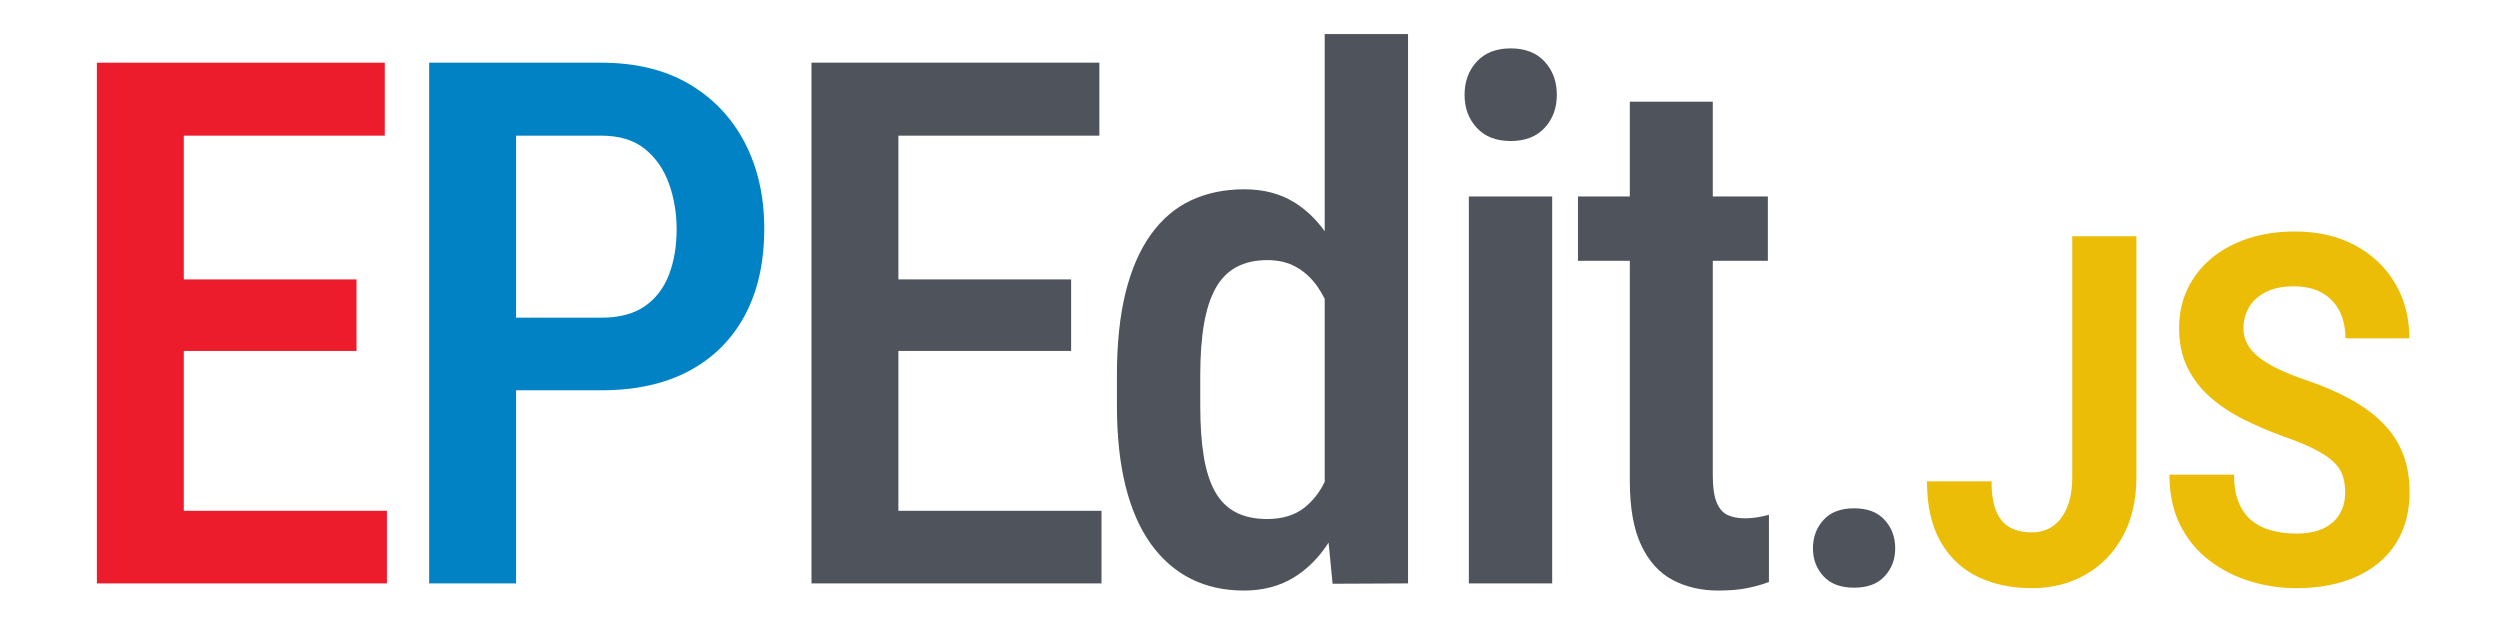
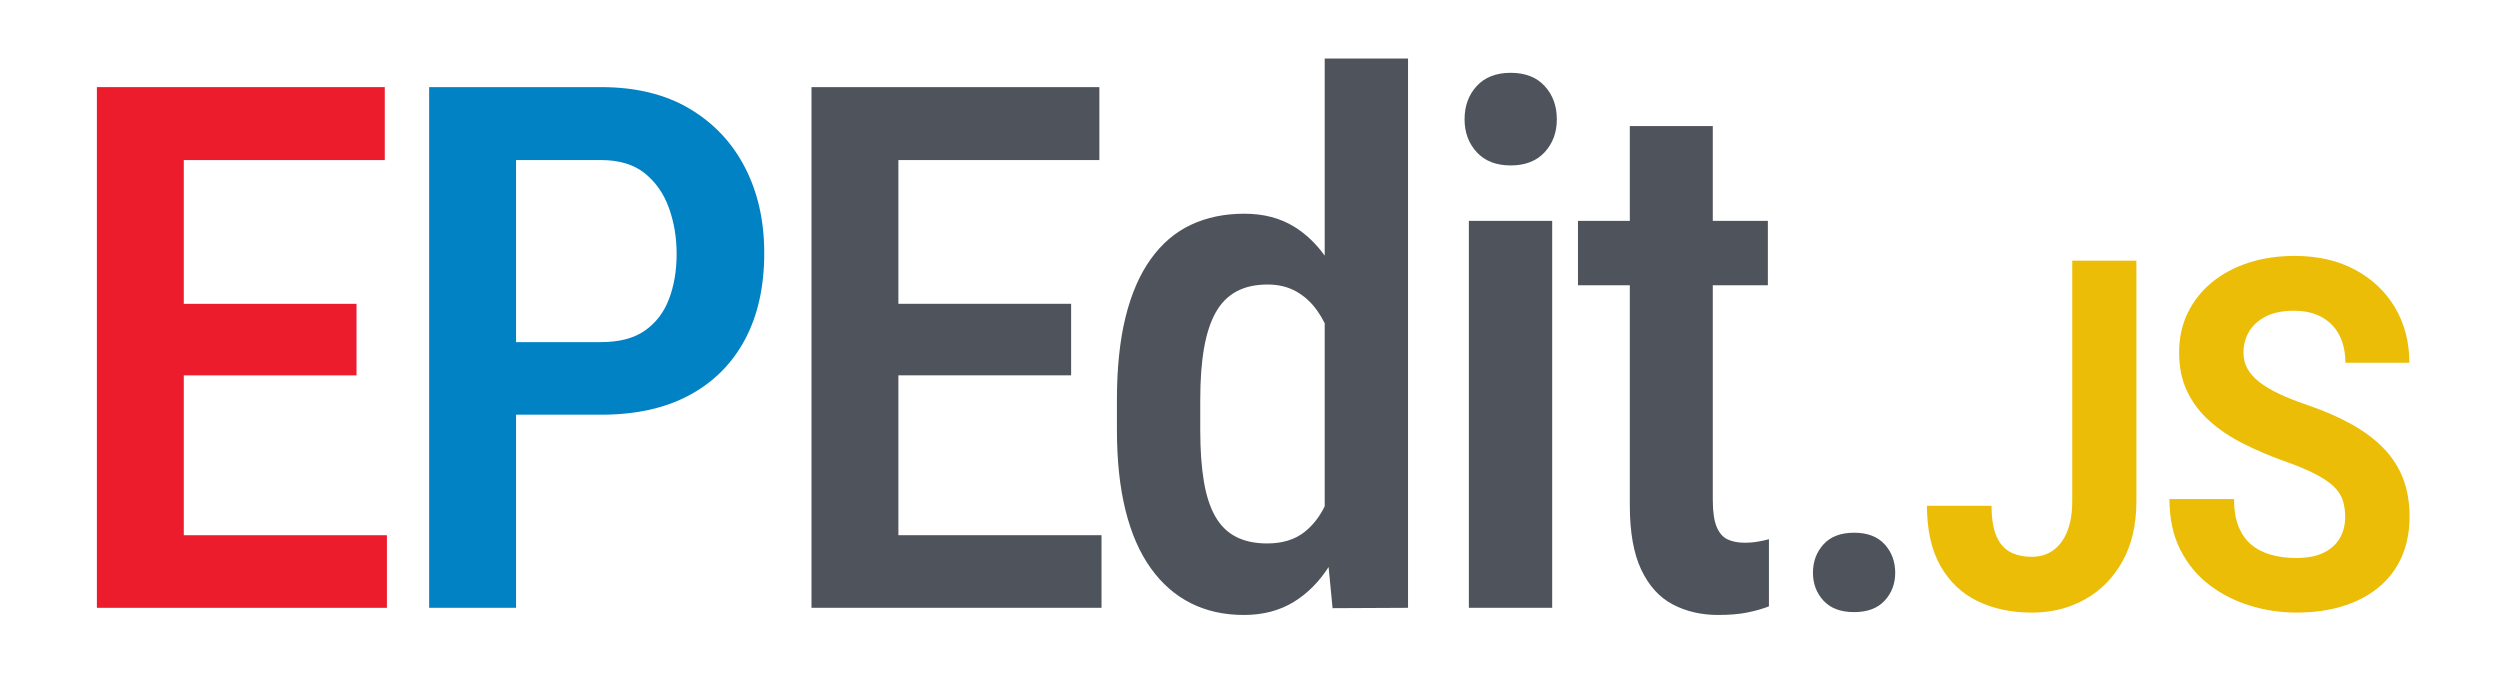
- <svg xmlns="http://www.w3.org/2000/svg" width="100%" height="100%" viewBox="0 0 1024 256" version="1.1" xml:space="preserve" style="fill-rule:evenodd;clip-rule:evenodd;stroke-linejoin:round;stroke-miterlimit:2;">
+ <svg xmlns="http://www.w3.org/2000/svg" width="1024px" height="276px" version="1.1" xml:space="preserve" style="fill-rule:evenodd;clip-rule:evenodd;stroke-linejoin:round;stroke-miterlimit:2;">
  <g id="V4">
    <g>
-       <path d="M158.483,238.962L39.684,238.962L39.684,25.681L157.604,25.681L157.604,55.563L75.28,55.563L75.28,114.45L146.032,114.45L146.032,143.747L75.28,143.747L75.28,209.226L158.483,209.226L158.483,238.962Z" style="fill:#ed1c2d;" />
-       <path d="M211.376,159.86L211.376,238.962L175.78,238.962L175.78,25.681L246.239,25.681C260.399,25.681 272.435,28.61 282.347,34.47C292.26,40.329 299.852,48.361 305.126,58.566C310.399,68.771 313.036,80.466 313.036,93.649C313.036,107.419 310.399,119.235 305.126,129.099C299.852,138.962 292.26,146.555 282.347,151.877C272.435,157.199 260.399,159.86 246.239,159.86L211.376,159.86ZM211.376,130.124L246.239,130.124C253.661,130.124 259.618,128.562 264.11,125.437C268.602,122.312 271.898,118.015 273.998,112.546C276.097,107.077 277.147,100.876 277.147,93.942C277.147,87.302 276.097,81.052 273.998,75.192C271.898,69.333 268.602,64.597 264.11,60.983C259.618,57.37 253.661,55.563 246.239,55.563L211.376,55.563L211.376,130.124Z" style="fill:#0082c4;" />
-       <path d="M451.182,238.962L332.384,238.962L332.384,25.681L450.303,25.681L450.303,55.563L367.979,55.563L367.979,114.45L438.731,114.45L438.731,143.747L367.979,143.747L367.979,209.226L451.182,209.226L451.182,238.962ZM544.19,222.26C540.272,228.354 535.519,233.116 529.929,236.545C524.119,240.109 517.307,241.892 509.495,241.892C501.389,241.892 494.138,240.28 487.742,237.058C481.345,233.835 475.877,229.05 471.336,222.702C466.795,216.354 463.352,208.469 461.009,199.045C458.665,189.621 457.493,178.659 457.493,166.159L457.493,153.708C457.493,140.72 458.665,129.465 461.009,119.943C463.352,110.422 466.795,102.487 471.336,96.14C475.877,89.792 481.37,85.104 487.815,82.077C494.26,79.05 501.536,77.536 509.641,77.536C517.552,77.536 524.387,79.318 530.149,82.883C534.896,85.82 539.047,89.767 542.6,94.726L542.6,13.962L576.731,13.962L576.731,238.962L545.823,239.108L544.19,222.26ZM542.6,122.413C541.677,120.556 540.651,118.83 539.524,117.233C537.18,113.913 534.324,111.301 530.955,109.396C527.586,107.492 523.655,106.54 519.163,106.54C514.182,106.54 509.934,107.492 506.419,109.396C502.903,111.301 500.071,114.182 497.923,118.039C495.774,121.896 494.187,126.779 493.162,132.688C492.136,138.596 491.624,145.603 491.624,153.708L491.624,166.159C491.624,174.265 492.112,181.247 493.089,187.106C494.065,192.966 495.628,197.775 497.776,201.535C499.925,205.295 502.757,208.078 506.272,209.885C509.788,211.691 514.036,212.595 519.016,212.595C525.266,212.595 530.369,211.032 534.324,207.907C537.737,205.21 540.496,201.695 542.6,197.361L542.6,122.413ZM635.776,80.466L635.776,238.962L601.645,238.962L601.645,80.466L635.776,80.466ZM599.887,38.864C599.887,33.396 601.548,28.854 604.868,25.241C608.188,21.628 612.827,19.821 618.784,19.821C624.741,19.821 629.38,21.628 632.7,25.241C636.02,28.854 637.68,33.396 637.68,38.864C637.68,44.235 636.02,48.728 632.7,52.341C629.38,55.954 624.741,57.761 618.784,57.761C612.827,57.761 608.188,55.954 604.868,52.341C601.548,48.728 599.887,44.235 599.887,38.864ZM667.575,106.833L646.335,106.833L646.335,80.466L667.575,80.466L667.575,41.647L701.559,41.647L701.559,80.466L724.118,80.466L724.118,106.833L701.559,106.833L701.559,194.724C701.559,199.606 702.096,203.317 703.171,205.856C704.245,208.396 705.759,210.104 707.712,210.983C709.665,211.862 711.96,212.302 714.596,212.302C716.55,212.302 718.478,212.131 720.383,211.789C722.287,211.447 723.678,211.13 724.557,210.837L724.557,238.376C722.018,239.353 719.089,240.183 715.768,240.866C712.448,241.55 708.444,241.892 703.757,241.892C696.823,241.892 690.622,240.451 685.153,237.57C679.684,234.689 675.387,229.953 672.262,223.361C669.137,216.77 667.575,208.005 667.575,197.067L667.575,106.833ZM742.587,224.606C742.587,220.017 744.027,216.135 746.908,212.961C749.789,209.787 753.964,208.2 759.432,208.2C764.901,208.2 769.076,209.787 771.957,212.961C774.838,216.135 776.278,220.017 776.278,224.606C776.278,229.099 774.838,232.907 771.957,236.032C769.076,239.157 764.901,240.72 759.432,240.72C753.964,240.72 749.789,239.157 746.908,236.032C744.027,232.907 742.587,229.099 742.587,224.606Z" style="fill:#4f535b;" />
-       <path d="M848.788,195.31L848.788,96.774L875.067,96.774L875.067,195.31C875.067,204.815 873.192,212.969 869.442,219.772C865.692,226.576 860.58,231.8 854.105,235.446C847.631,239.092 840.35,240.915 832.264,240.915C823.885,240.915 816.473,239.353 810.028,236.228C803.583,233.103 798.514,228.301 794.823,221.823C791.132,215.345 789.286,207.126 789.286,197.165L815.741,197.165C815.741,202.373 816.4,206.507 817.718,209.567C819.037,212.627 820.927,214.808 823.387,216.11C825.848,217.412 828.807,218.063 832.264,218.063C835.604,218.063 838.505,217.185 840.966,215.427C843.427,213.669 845.345,211.097 846.722,207.712C848.099,204.326 848.788,200.192 848.788,195.31ZM960.588,201.755C960.588,199.216 960.251,196.921 959.577,194.87C958.904,192.819 957.659,190.931 955.842,189.206C954.026,187.481 951.477,185.772 948.196,184.079C944.914,182.386 940.666,180.629 935.452,178.806C929.651,176.722 924.158,174.379 918.972,171.774C913.786,169.17 909.216,166.127 905.261,162.644C901.306,159.16 898.201,155.108 895.945,150.485C893.689,145.863 892.561,140.492 892.561,134.372C892.561,128.448 893.733,123.06 896.077,118.21C898.42,113.36 901.702,109.193 905.92,105.71C910.139,102.227 915.134,99.541 920.906,97.653C926.677,95.765 933.02,94.821 939.934,94.821C949.368,94.821 957.6,96.709 964.631,100.485C971.662,104.261 977.126,109.437 981.023,116.013C984.919,122.588 986.868,130.108 986.868,138.571L960.676,138.571C960.676,134.405 959.9,130.743 958.347,127.585C956.794,124.427 954.451,121.921 951.316,120.065C948.181,118.21 944.241,117.282 939.494,117.282C934.924,117.282 931.116,118.063 928.069,119.626C925.022,121.188 922.737,123.256 921.213,125.827C919.69,128.399 918.928,131.28 918.928,134.47C918.928,136.879 919.47,139.06 920.554,141.013C921.638,142.966 923.264,144.789 925.432,146.481C927.6,148.174 930.266,149.769 933.43,151.267C936.594,152.764 940.256,154.229 944.416,155.661C951.389,158.005 957.527,160.642 962.829,163.571C968.132,166.501 972.571,169.789 976.145,173.435C979.719,177.08 982.414,181.215 984.231,185.837C986.047,190.459 986.955,195.7 986.955,201.56C986.955,207.744 985.871,213.278 983.703,218.161C981.535,223.044 978.401,227.178 974.299,230.563C970.198,233.949 965.305,236.521 959.621,238.278C953.938,240.036 947.58,240.915 940.549,240.915C934.221,240.915 927.981,239.987 921.828,238.132C915.676,236.276 910.095,233.461 905.085,229.685C900.076,225.909 896.077,221.091 893.088,215.231C890.1,209.372 888.606,202.438 888.606,194.431L915.061,194.431C915.061,198.858 915.676,202.601 916.907,205.661C918.137,208.721 919.88,211.195 922.136,213.083C924.392,214.971 927.087,216.354 930.222,217.233C933.357,218.112 936.799,218.552 940.549,218.552C945.119,218.552 948.884,217.819 951.843,216.354C954.802,214.89 956.999,212.888 958.435,210.349C959.87,207.81 960.588,204.945 960.588,201.755Z" style="fill:#ebbd06;" />
+       <path d="M158.483,248.962L39.684,248.962L39.684,35.681L157.604,35.681L157.604,65.563L75.28,65.563L75.28,124.45L146.032,124.45L146.032,153.747L75.28,153.747L75.28,219.226L158.483,219.226L158.483,248.962Z" style="fill:#ed1c2d;" />
+       <path d="M211.376,169.86L211.376,248.962L175.78,248.962L175.78,35.681L246.239,35.681C260.399,35.681 272.435,38.61 282.347,44.47C292.26,50.329 299.852,58.361 305.126,68.566C310.399,78.771 313.036,90.466 313.036,103.649C313.036,117.419 310.399,129.235 305.126,139.099C299.852,148.962 292.26,156.555 282.347,161.877C272.435,167.199 260.399,169.86 246.239,169.86L211.376,169.86ZM211.376,140.124L246.239,140.124C253.661,140.124 259.618,138.562 264.11,135.437C268.602,132.312 271.898,128.015 273.998,122.546C276.097,117.077 277.147,110.876 277.147,103.942C277.147,97.302 276.097,91.052 273.998,85.192C271.898,79.333 268.602,74.597 264.11,70.983C259.618,67.37 253.661,65.563 246.239,65.563L211.376,65.563L211.376,140.124Z" style="fill:#0082c4;" />
+       <path d="M451.182,248.962L332.384,248.962L332.384,35.681L450.303,35.681L450.303,65.563L367.979,65.563L367.979,124.45L438.731,124.45L438.731,153.747L367.979,153.747L367.979,219.226L451.182,219.226L451.182,248.962ZM544.19,232.26C540.272,238.354 535.519,243.116 529.929,246.545C524.119,250.109 517.307,251.892 509.495,251.892C501.389,251.892 494.138,250.28 487.742,247.058C481.345,243.835 475.877,239.05 471.336,232.702C466.795,226.354 463.352,218.469 461.009,209.045C458.665,199.621 457.493,188.659 457.493,176.159L457.493,163.708C457.493,150.72 458.665,139.465 461.009,129.943C463.352,120.422 466.795,112.487 471.336,106.14C475.877,99.792 481.37,95.104 487.815,92.077C494.26,89.05 501.536,87.536 509.641,87.536C517.552,87.536 524.387,89.318 530.149,92.883C534.896,95.82 539.047,99.767 542.6,104.726L542.6,23.962L576.731,23.962L576.731,248.962L545.823,249.108L544.19,232.26ZM542.6,132.413C541.677,130.556 540.651,128.83 539.524,127.233C537.18,123.913 534.324,121.301 530.955,119.396C527.586,117.492 523.655,116.54 519.163,116.54C514.182,116.54 509.934,117.492 506.419,119.396C502.903,121.301 500.071,124.182 497.923,128.039C495.774,131.896 494.187,136.779 493.162,142.688C492.136,148.596 491.624,155.603 491.624,163.708L491.624,176.159C491.624,184.265 492.112,191.247 493.089,197.106C494.065,202.966 495.628,207.775 497.776,211.535C499.925,215.295 502.757,218.078 506.272,219.885C509.788,221.691 514.036,222.595 519.016,222.595C525.266,222.595 530.369,221.032 534.324,217.907C537.737,215.21 540.496,211.695 542.6,207.361L542.6,132.413ZM635.776,90.466L635.776,248.962L601.645,248.962L601.645,90.466L635.776,90.466ZM599.887,48.864C599.887,43.396 601.548,38.854 604.868,35.241C608.188,31.628 612.827,29.821 618.784,29.821C624.741,29.821 629.38,31.628 632.7,35.241C636.02,38.854 637.68,43.396 637.68,48.864C637.68,54.235 636.02,58.728 632.7,62.341C629.38,65.954 624.741,67.761 618.784,67.761C612.827,67.761 608.188,65.954 604.868,62.341C601.548,58.728 599.887,54.235 599.887,48.864ZM667.575,116.833L646.335,116.833L646.335,90.466L667.575,90.466L667.575,51.647L701.559,51.647L701.559,90.466L724.118,90.466L724.118,116.833L701.559,116.833L701.559,204.724C701.559,209.606 702.096,213.317 703.171,215.856C704.245,218.396 705.759,220.104 707.712,220.983C709.665,221.862 711.96,222.302 714.596,222.302C716.55,222.302 718.478,222.131 720.383,221.789C722.287,221.447 723.678,221.13 724.557,220.837L724.557,248.376C722.018,249.353 719.089,250.183 715.768,250.866C712.448,251.55 708.444,251.892 703.757,251.892C696.823,251.892 690.622,250.451 685.153,247.57C679.684,244.689 675.387,239.953 672.262,233.361C669.137,226.77 667.575,218.005 667.575,207.067L667.575,116.833ZM742.587,234.606C742.587,230.017 744.027,226.135 746.908,222.961C749.789,219.787 753.964,218.2 759.432,218.2C764.901,218.2 769.076,219.787 771.957,222.961C774.838,226.135 776.278,230.017 776.278,234.606C776.278,239.099 774.838,242.907 771.957,246.032C769.076,249.157 764.901,250.72 759.432,250.72C753.964,250.72 749.789,249.157 746.908,246.032C744.027,242.907 742.587,239.099 742.587,234.606Z" style="fill:#4f535b;" />
+       <path d="M848.788,205.31L848.788,106.774L875.067,106.774L875.067,205.31C875.067,214.815 873.192,222.969 869.442,229.772C865.692,236.576 860.58,241.8 854.105,245.446C847.631,249.092 840.35,250.915 832.264,250.915C823.885,250.915 816.473,249.353 810.028,246.228C803.583,243.103 798.514,238.301 794.823,231.823C791.132,225.345 789.286,217.126 789.286,207.165L815.741,207.165C815.741,212.373 816.4,216.507 817.718,219.567C819.037,222.627 820.927,224.808 823.387,226.11C825.848,227.412 828.807,228.063 832.264,228.063C835.604,228.063 838.505,227.185 840.966,225.427C843.427,223.669 845.345,221.097 846.722,217.712C848.099,214.326 848.788,210.192 848.788,205.31ZM960.588,211.755C960.588,209.216 960.251,206.921 959.577,204.87C958.904,202.819 957.659,200.931 955.842,199.206C954.026,197.481 951.477,195.772 948.196,194.079C944.914,192.386 940.666,190.629 935.452,188.806C929.651,186.722 924.158,184.379 918.972,181.774C913.786,179.17 909.216,176.127 905.261,172.644C901.306,169.16 898.201,165.108 895.945,160.485C893.689,155.863 892.561,150.492 892.561,144.372C892.561,138.448 893.733,133.06 896.077,128.21C898.42,123.36 901.702,119.193 905.92,115.71C910.139,112.227 915.134,109.541 920.906,107.653C926.677,105.765 933.02,104.821 939.934,104.821C949.368,104.821 957.6,106.709 964.631,110.485C971.662,114.261 977.126,119.437 981.023,126.013C984.919,132.588 986.868,140.108 986.868,148.571L960.676,148.571C960.676,144.405 959.9,140.743 958.347,137.585C956.794,134.427 954.451,131.921 951.316,130.065C948.181,128.21 944.241,127.282 939.494,127.282C934.924,127.282 931.116,128.063 928.069,129.626C925.022,131.188 922.737,133.256 921.213,135.827C919.69,138.399 918.928,141.28 918.928,144.47C918.928,146.879 919.47,149.06 920.554,151.013C921.638,152.966 923.264,154.789 925.432,156.481C927.6,158.174 930.266,159.769 933.43,161.267C936.594,162.764 940.256,164.229 944.416,165.661C951.389,168.005 957.527,170.642 962.829,173.571C968.132,176.501 972.571,179.789 976.145,183.435C979.719,187.08 982.414,191.215 984.231,195.837C986.047,200.459 986.955,205.7 986.955,211.56C986.955,217.744 985.871,223.278 983.703,228.161C981.535,233.044 978.401,237.178 974.299,240.563C970.198,243.949 965.305,246.521 959.621,248.278C953.938,250.036 947.58,250.915 940.549,250.915C934.221,250.915 927.981,249.987 921.828,248.132C915.676,246.276 910.095,243.461 905.085,239.685C900.076,235.909 896.077,231.091 893.088,225.231C890.1,219.372 888.606,212.438 888.606,204.431L915.061,204.431C915.061,208.858 915.676,212.601 916.907,215.661C918.137,218.721 919.88,221.195 922.136,223.083C924.392,224.971 927.087,226.354 930.222,227.233C933.357,228.112 936.799,228.552 940.549,228.552C945.119,228.552 948.884,227.819 951.843,226.354C954.802,224.89 956.999,222.888 958.435,220.349C959.87,217.81 960.588,214.945 960.588,211.755Z" style="fill:#ebbd06;" />
    </g>
  </g>
</svg>
